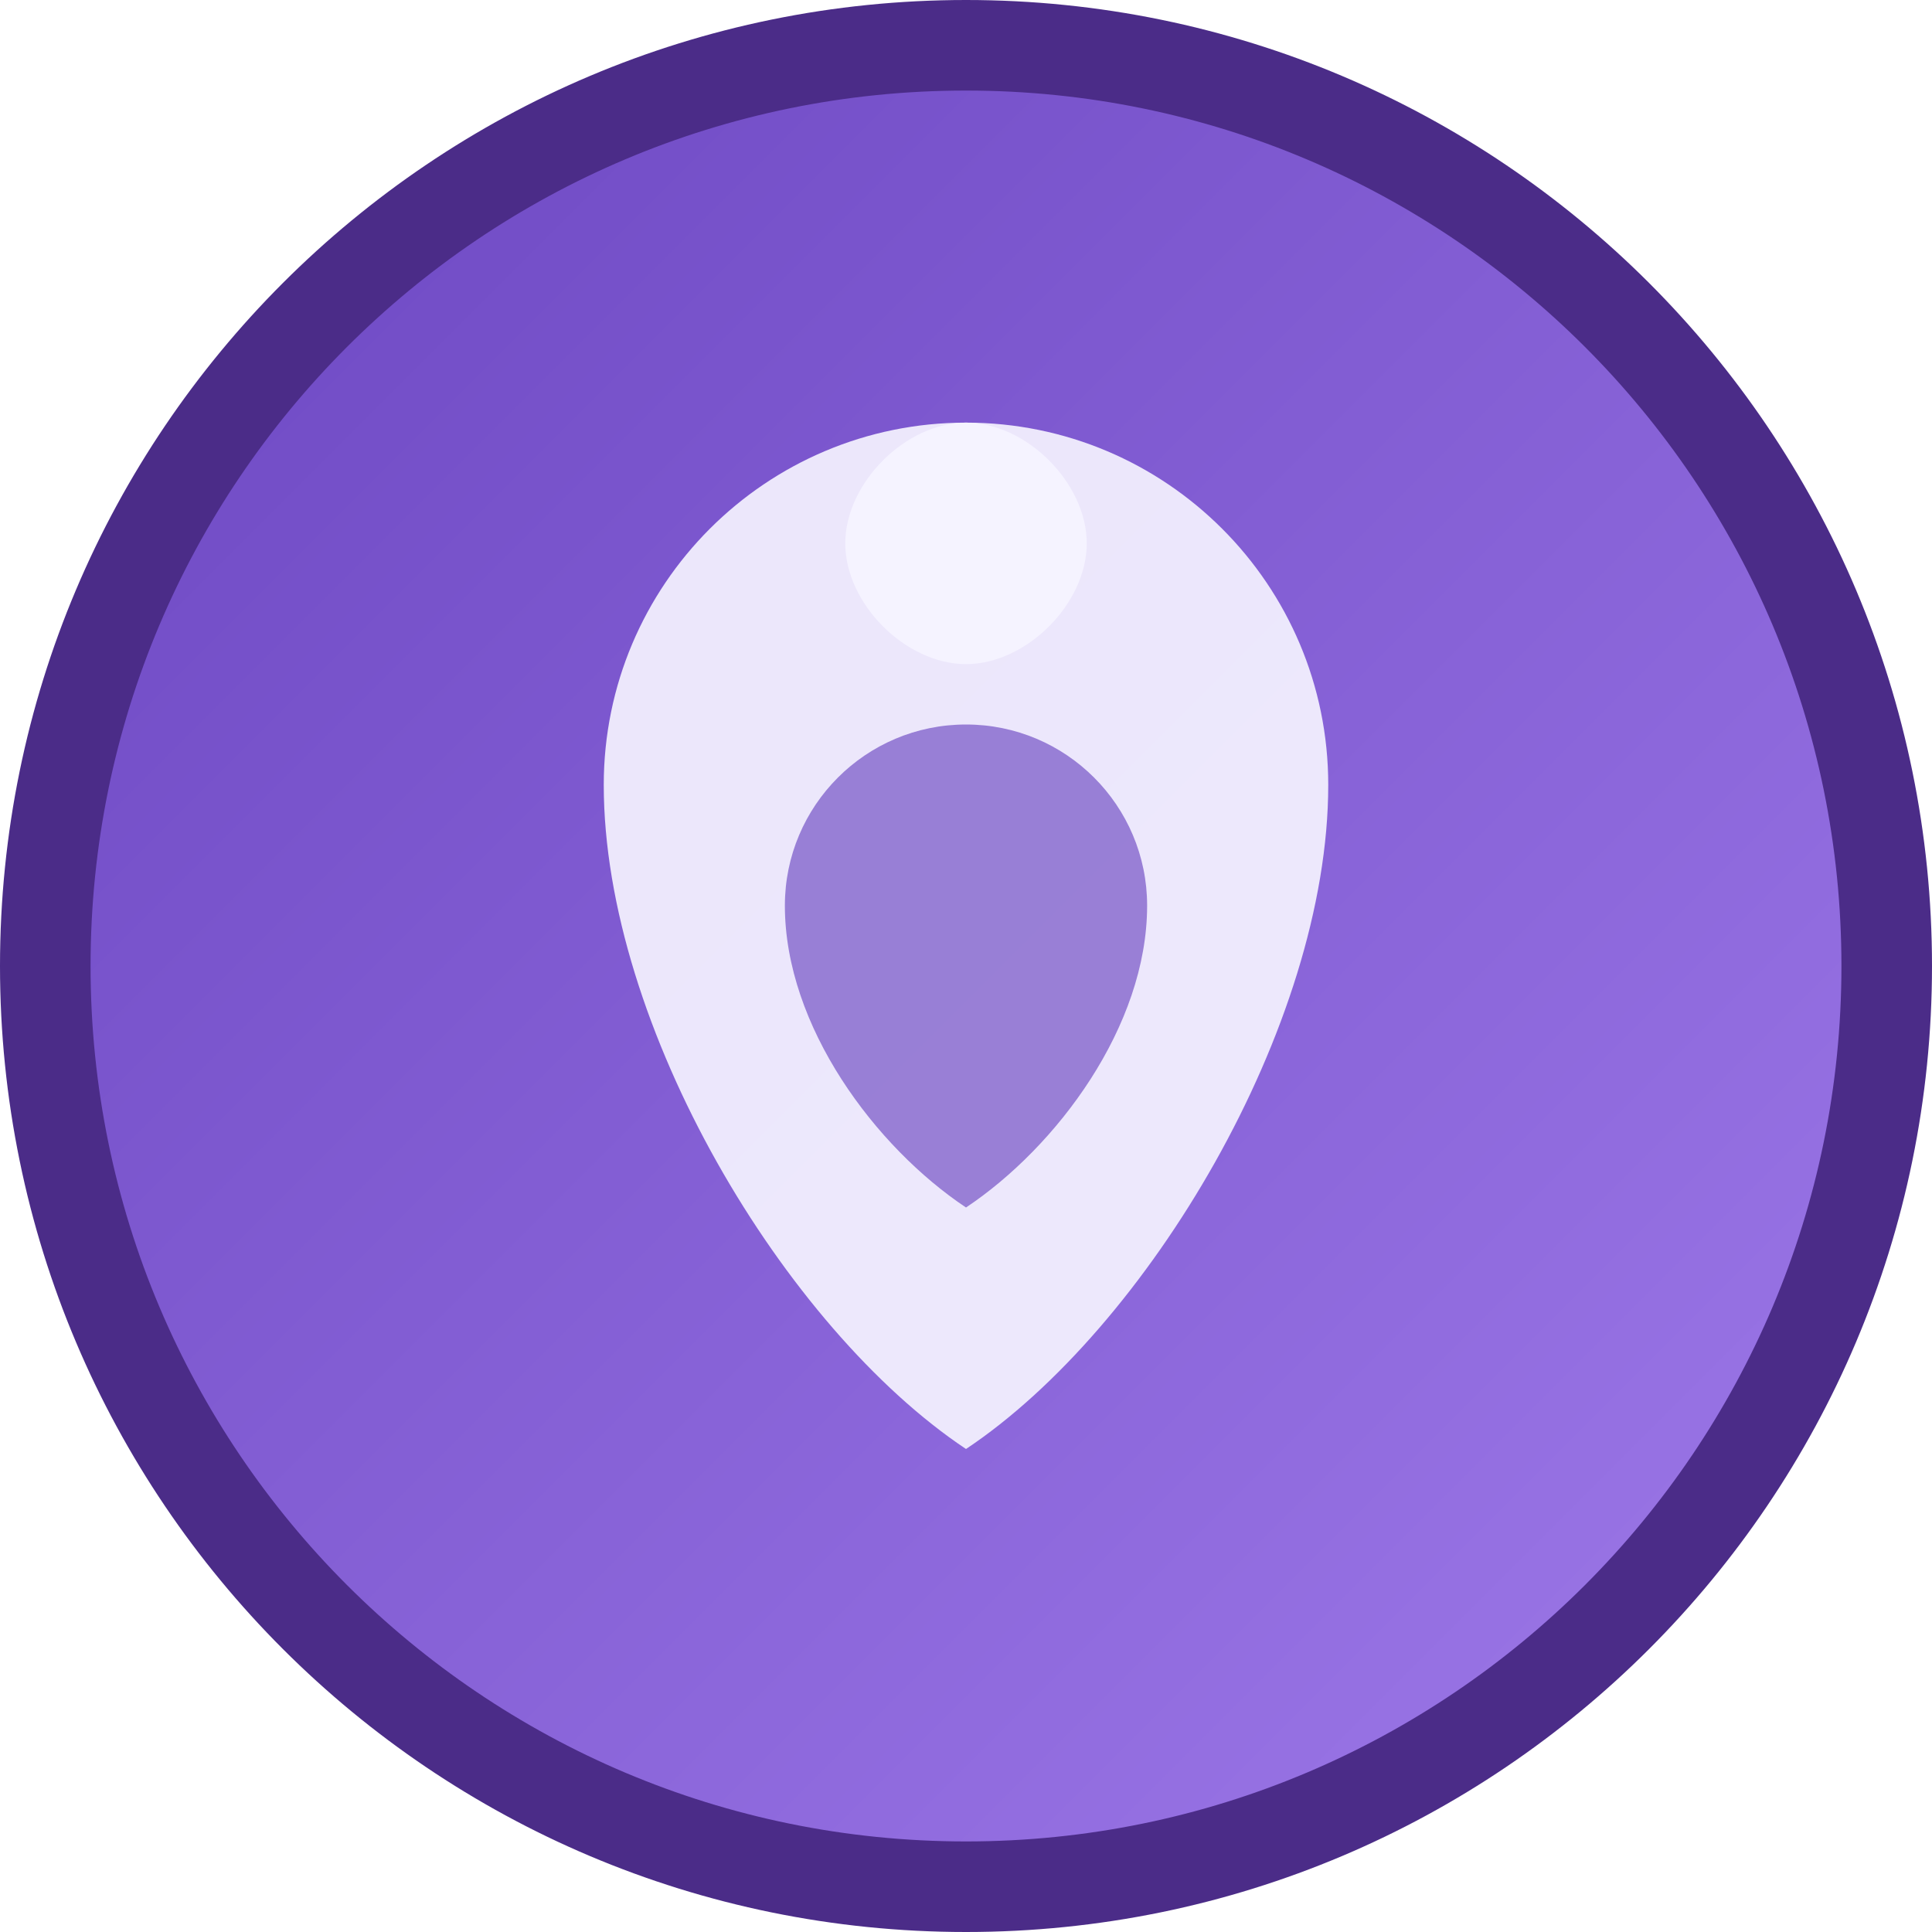
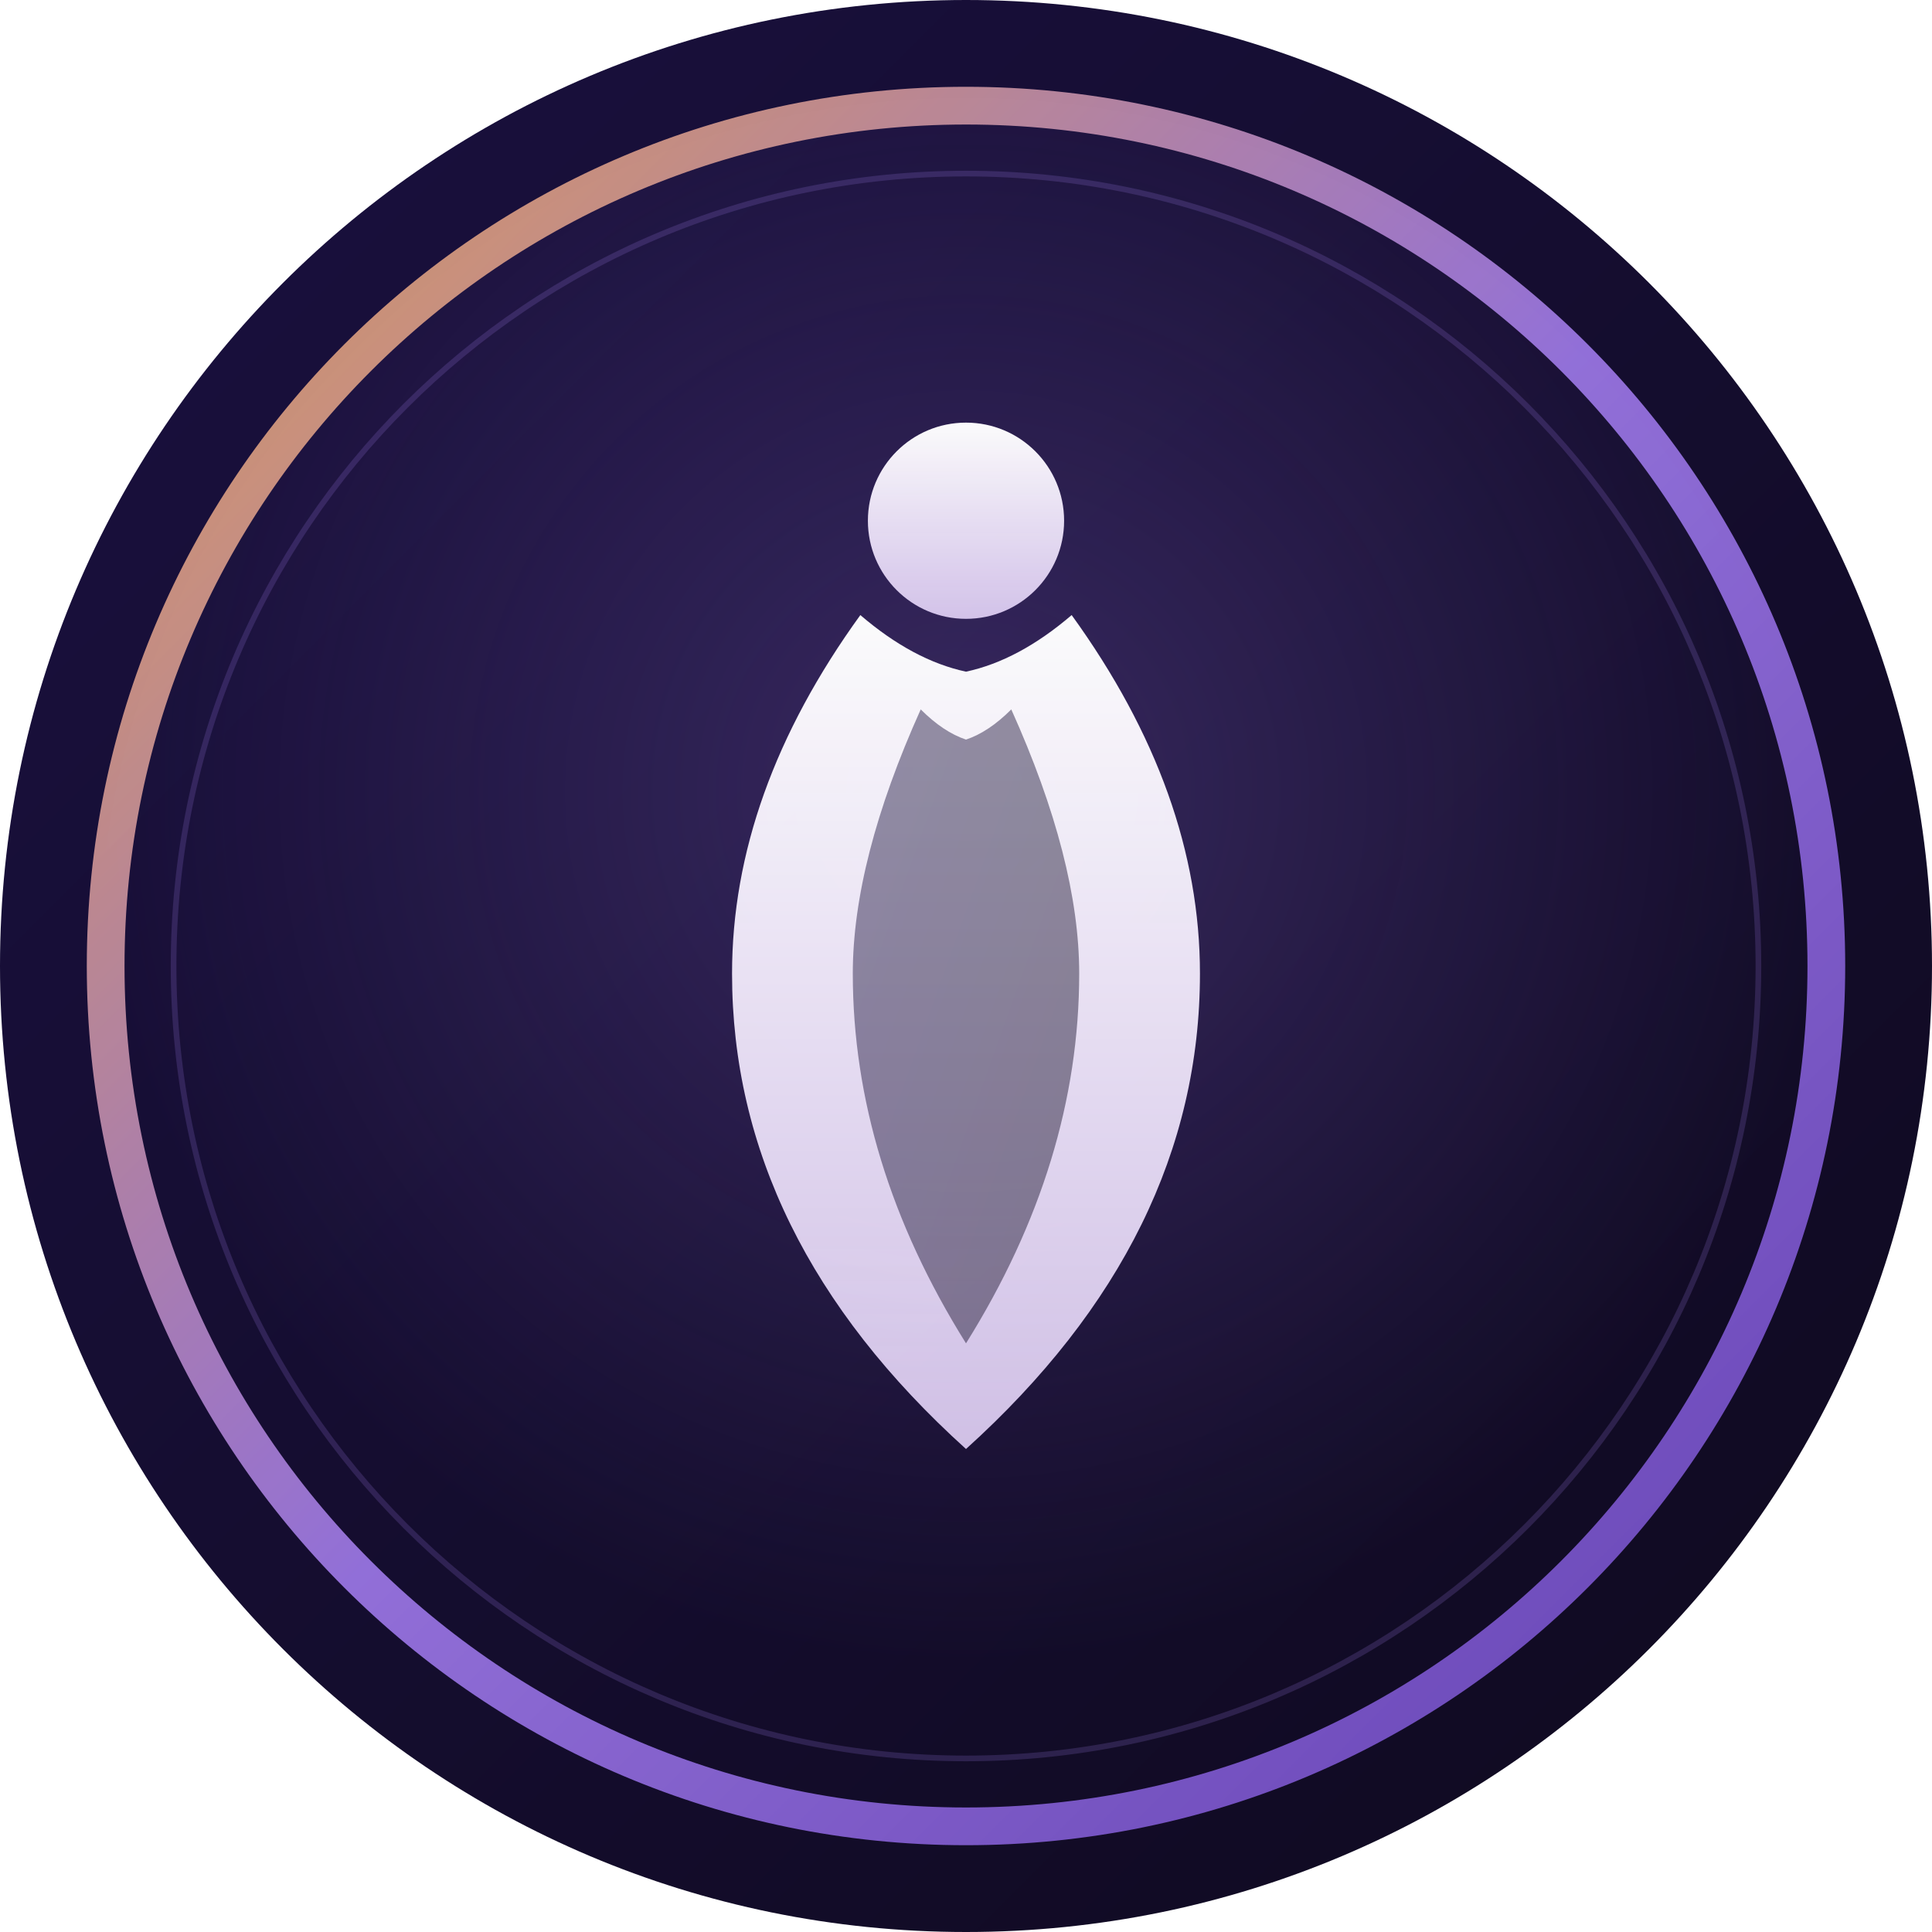
- <svg xmlns="http://www.w3.org/2000/svg" viewBox="0 0 64 64" aria-hidden="true">
+ <svg xmlns="http://www.w3.org/2000/svg" viewBox="0 0 512 512">
  <defs>
-     <linearGradient id="almaGradient" x1="0" y1="0" x2="1" y2="1">
-       <stop offset="0%" stop-color="#6B46C1" />
-       <stop offset="100%" stop-color="#9F7AEA" />
+     <linearGradient id="bgGrad" x1="0%" y1="0%" x2="100%" y2="100%">
+       <stop offset="0%" stop-color="#1a1040" />
+       <stop offset="100%" stop-color="#0f0a1e" />
    </linearGradient>
+     <linearGradient id="ringGrad" x1="0%" y1="0%" x2="100%" y2="100%">
+       <stop offset="0%" stop-color="#F6AD55" />
+       <stop offset="50%" stop-color="#9F7AEA" />
+       <stop offset="100%" stop-color="#6B46C1" />
+     </linearGradient>
+     <linearGradient id="symGrad" x1="0%" y1="0%" x2="0%" y2="100%">
+       <stop offset="0%" stop-color="#FFFFFF" stop-opacity="0.98" />
+       <stop offset="100%" stop-color="#E9D8FD" stop-opacity="0.88" />
+     </linearGradient>
+     <radialGradient id="glowGrad" cx="50%" cy="40%" r="50%">
+       <stop offset="0%" stop-color="#9F7AEA" stop-opacity="0.25" />
+       <stop offset="100%" stop-color="#9F7AEA" stop-opacity="0" />
+     </radialGradient>
  </defs>
-   <circle cx="32" cy="32" r="30.5" fill="url(#almaGradient)" stroke="#4B2C88" stroke-width="3" />
-   <path d="M32 14c-2 0-4 2-4 4s2 4 4 4 4-2 4-4-2-4-4-4z" fill="#F5F3FF" opacity="0.95" />
-   <path d="M20 26c0 8 6 18 12 22 6-4 12-14 12-22a12 12 0 0 0-24 0z" fill="#F5F3FF" opacity="0.92" />
-   <path d="M26 30c0 4 3 8 6 10 3-2 6-6 6-10a6 6 0 0 0-12 0z" fill="#6B46C1" opacity="0.65" />
+   <circle cx="256" cy="256" r="256" fill="url(#bgGrad)" />
+   <circle cx="256" cy="256" r="230" fill="url(#glowGrad)" />
+   <circle cx="256" cy="256" r="228" fill="none" stroke="url(#ringGrad)" stroke-width="10" opacity="0.9" />
+   <circle cx="256" cy="256" r="210" fill="none" stroke="rgba(159,122,234,0.2)" stroke-width="1.5" />
+   <circle cx="256" cy="138" r="26" fill="url(#symGrad)" />
+   <path d="M228 163            Q194 210 194 258            Q194 328 256 384            Q318 328 318 258            Q318 210 284 163            Q270 175 256 178            Q242 175 228 163 Z" fill="url(#symGrad)" />
+   <path d="M244 188            Q226 228 226 258            Q226 308 256 356            Q286 308 286 258            Q286 228 268 188            Q262 194 256 196            Q250 194 244 188 Z" fill="url(#bgGrad)" opacity="0.45" />
</svg>
